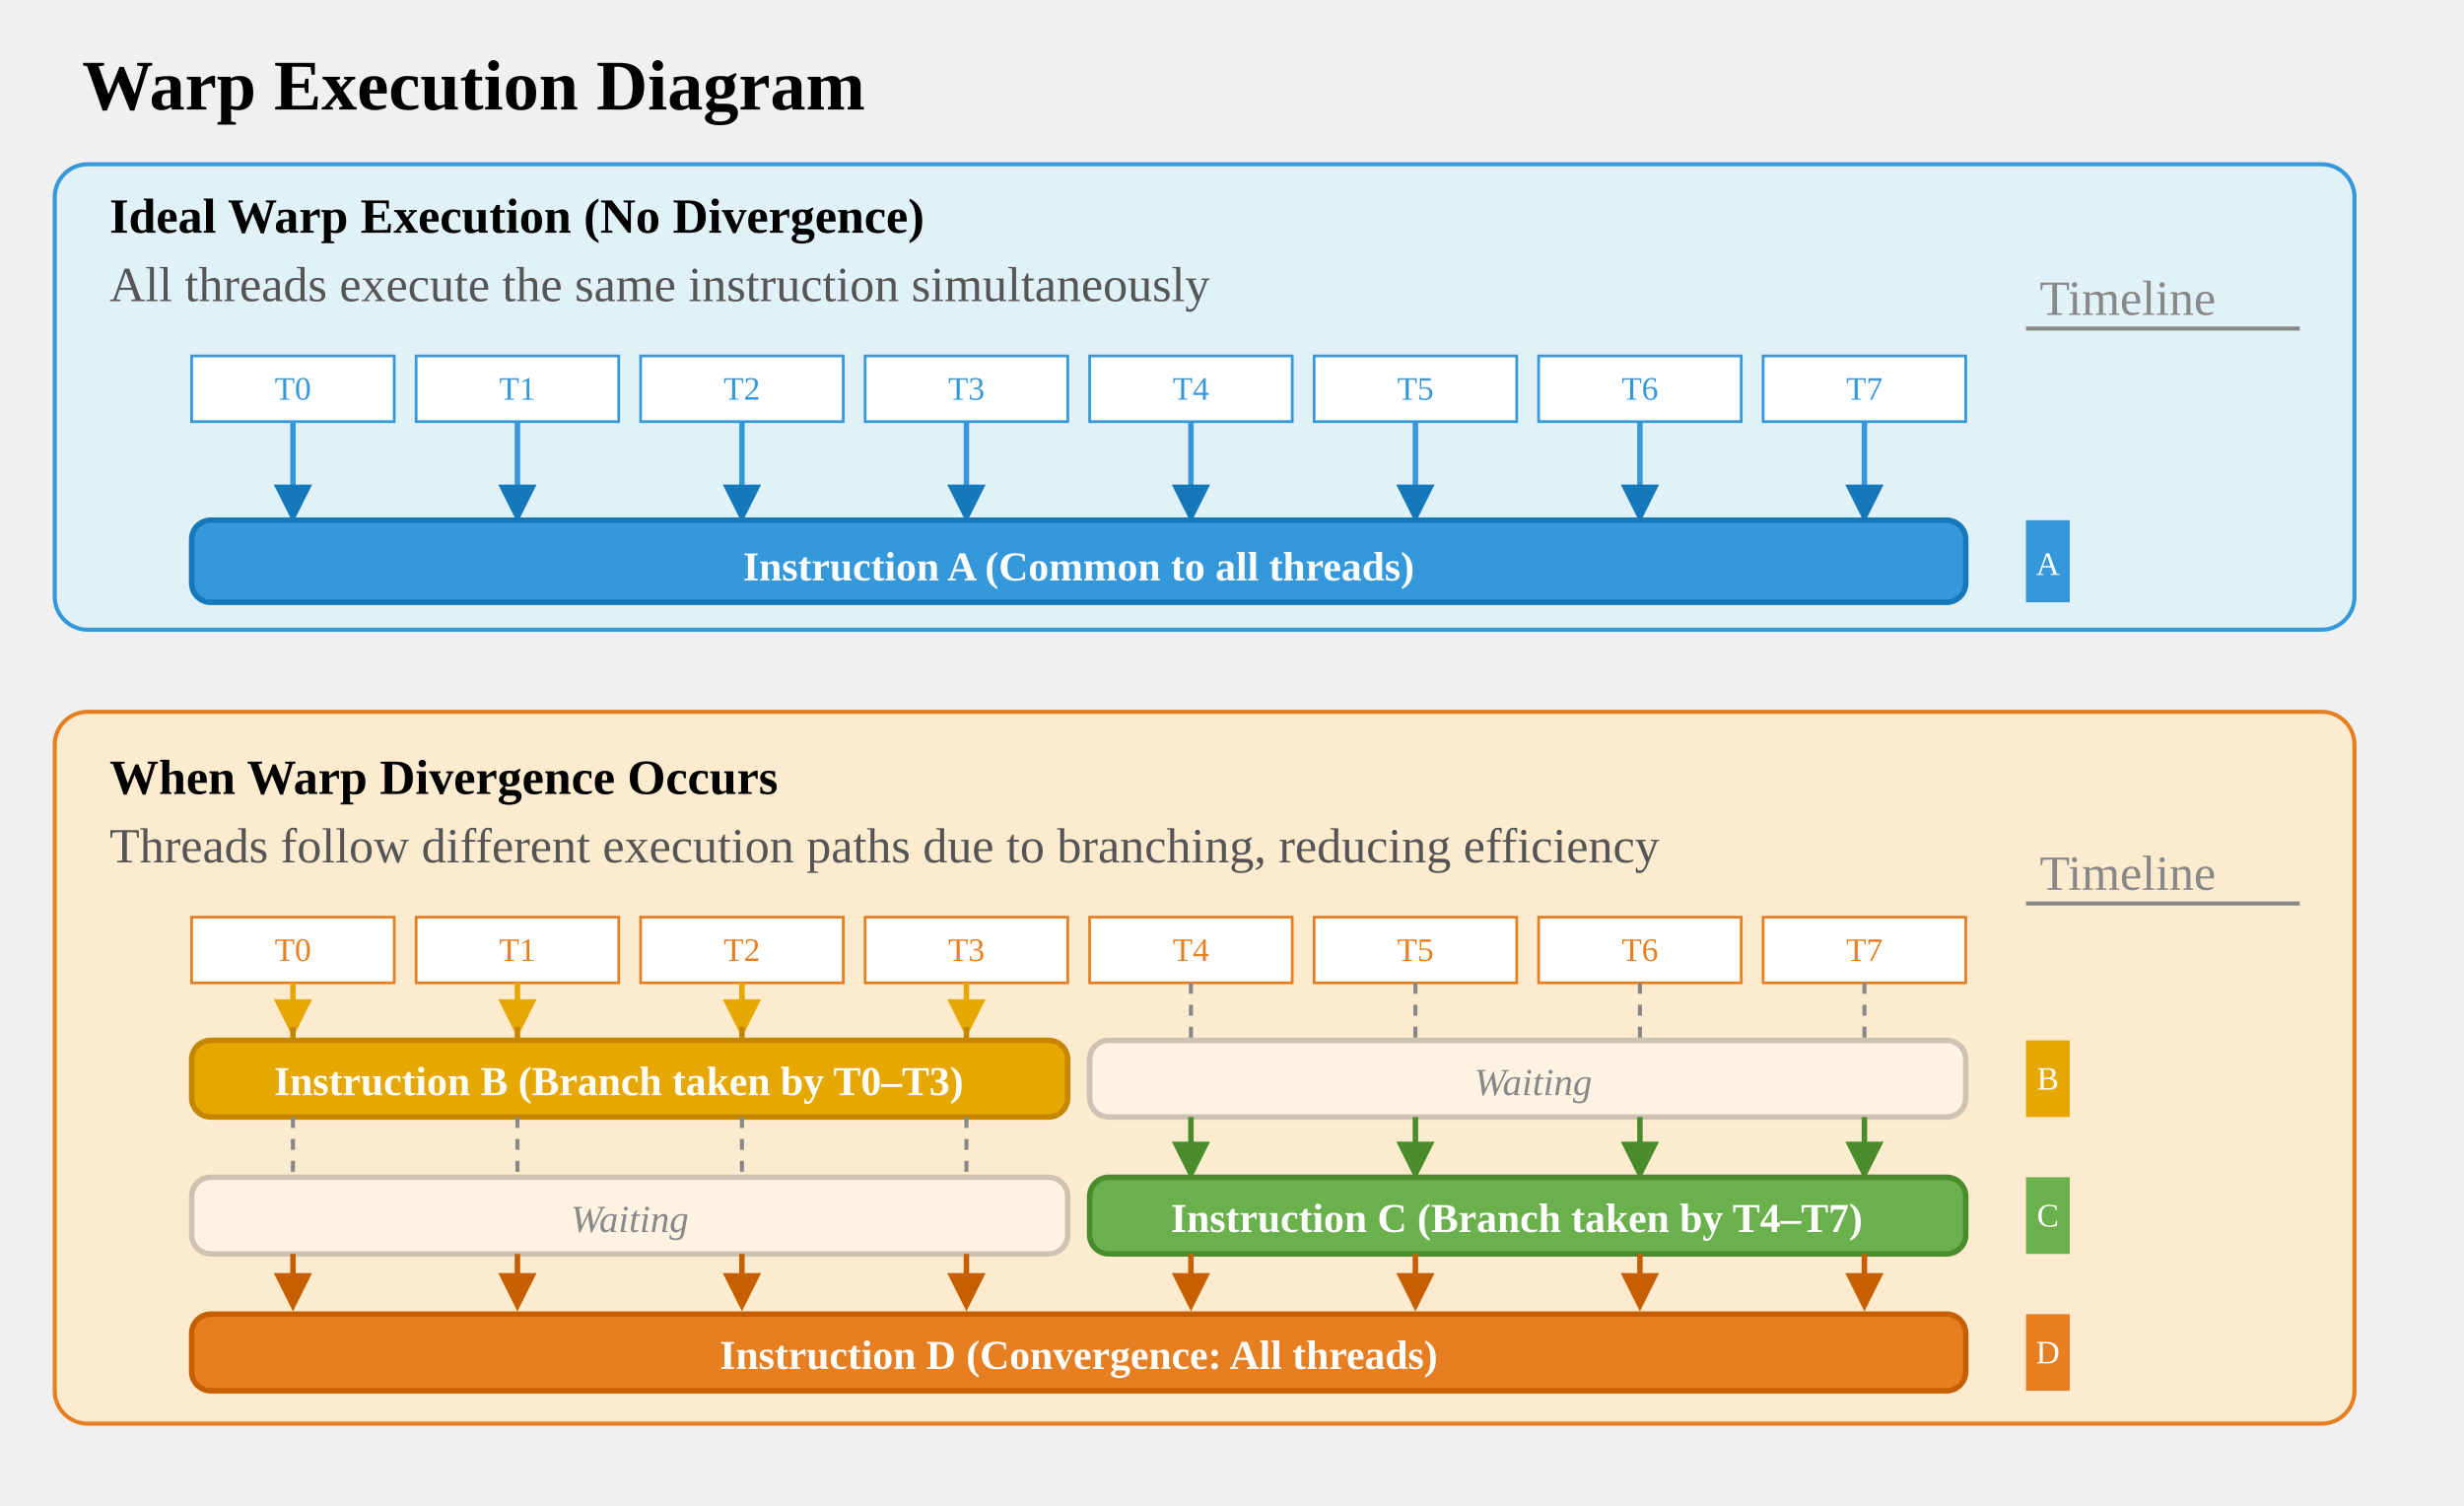
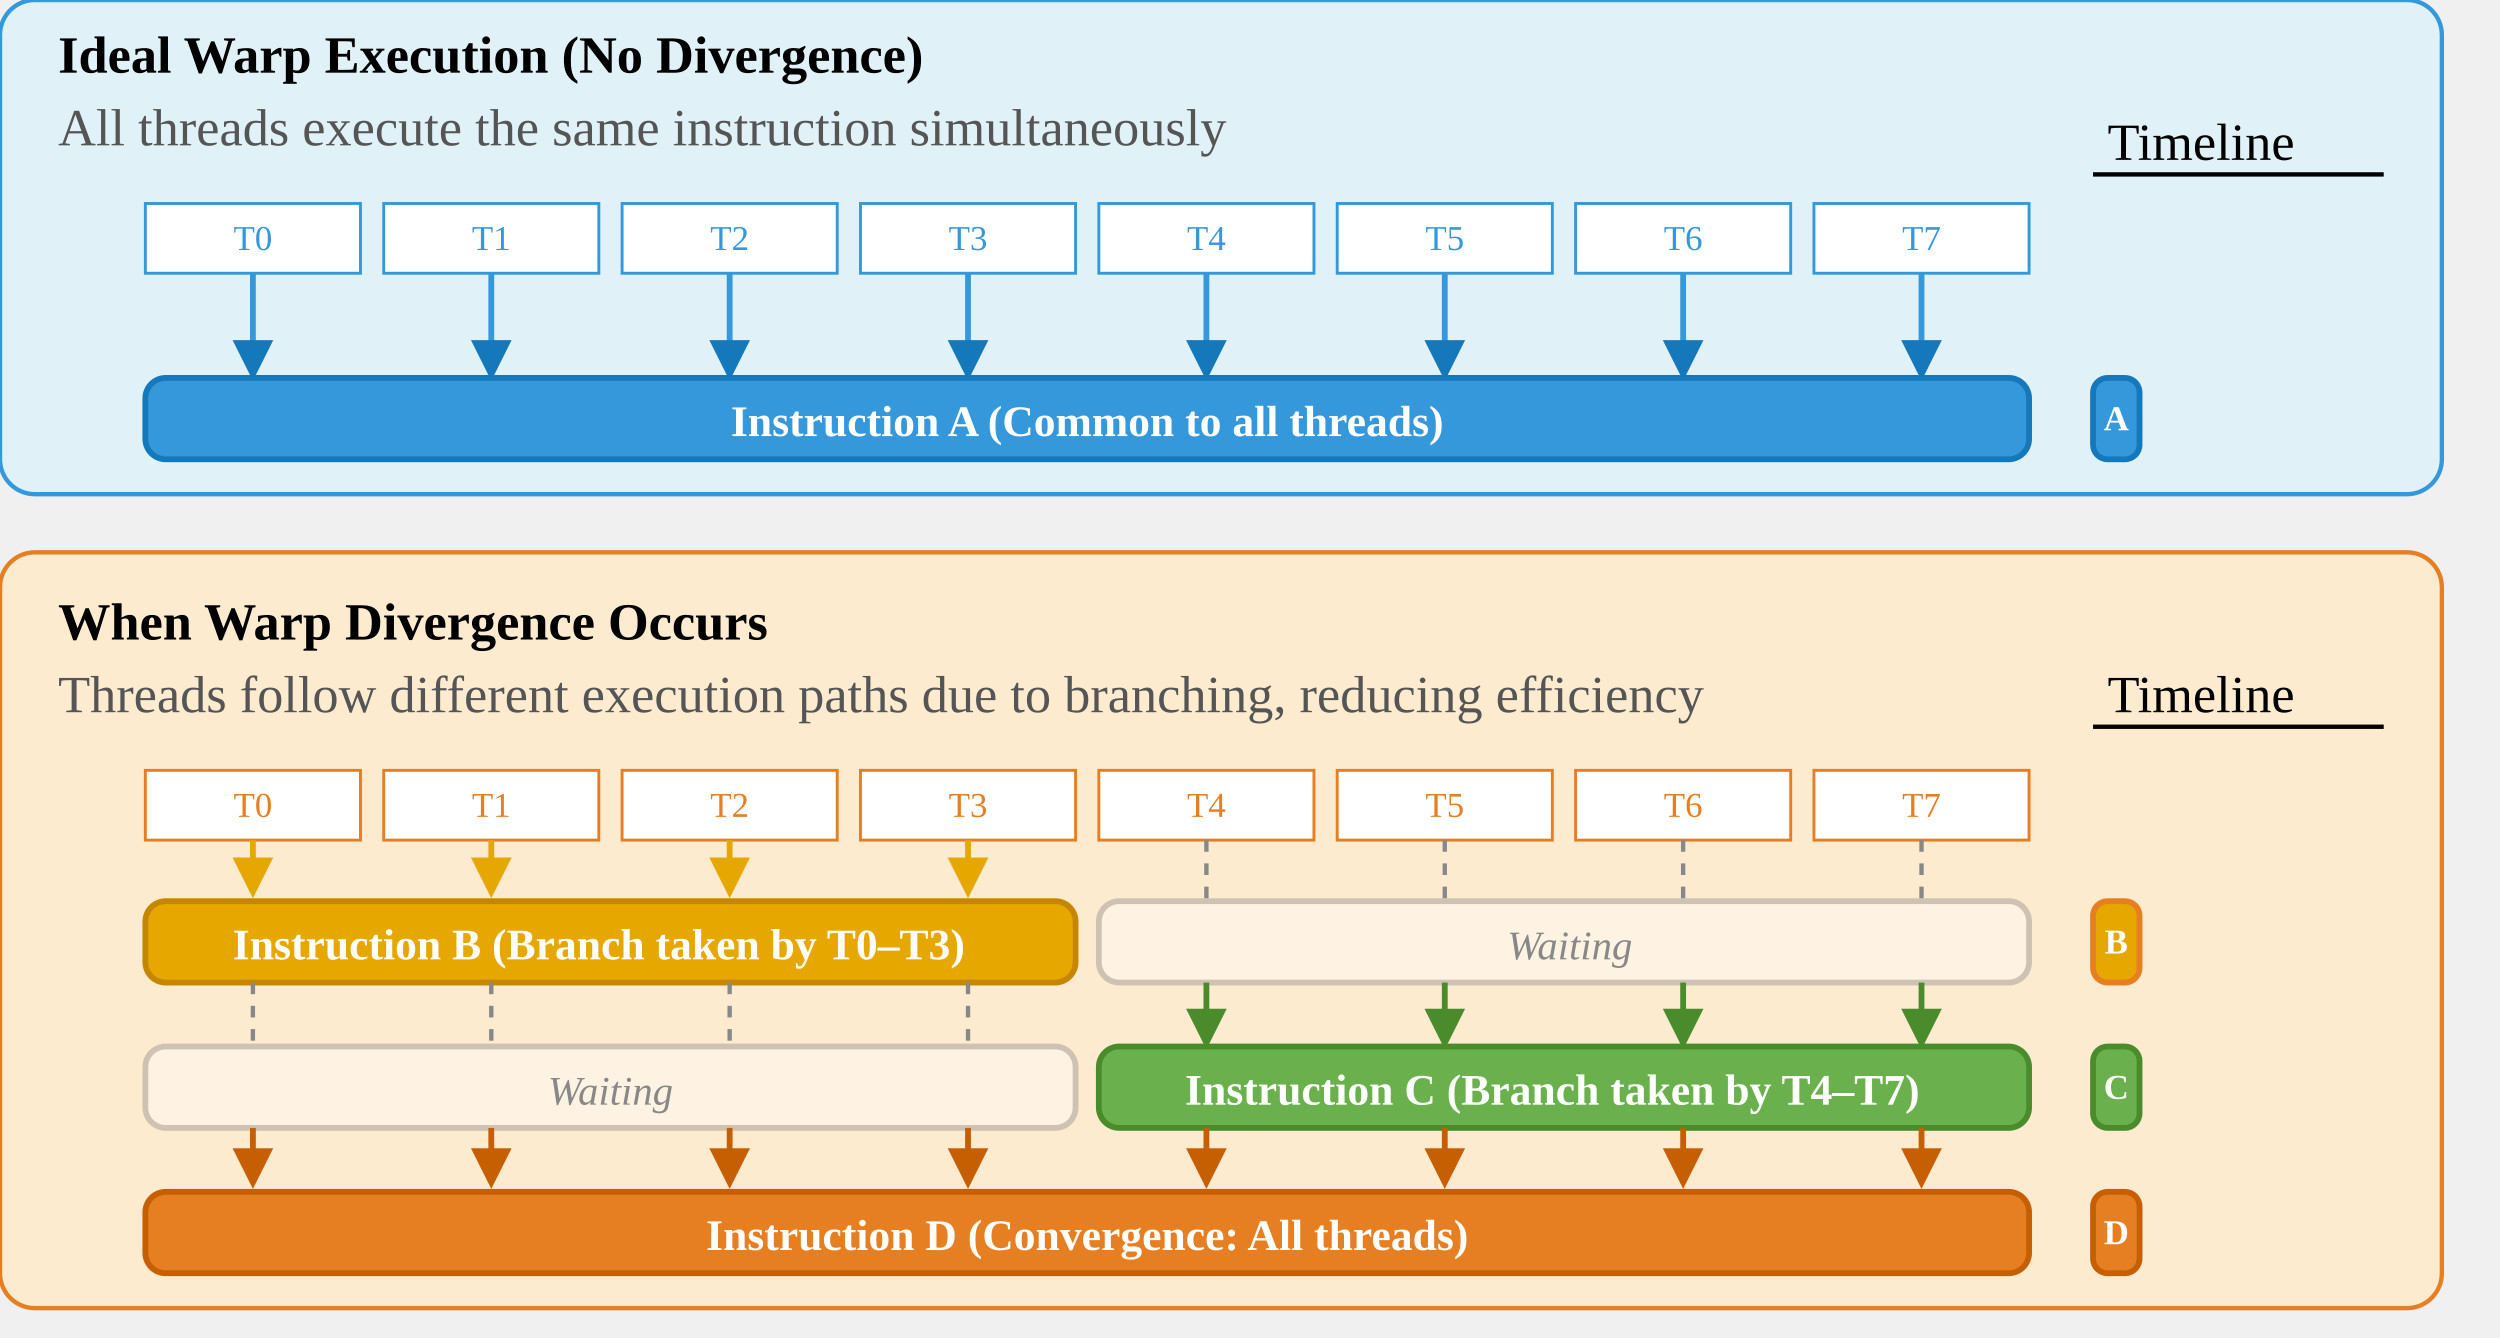
- <svg xmlns="http://www.w3.org/2000/svg" width="900" height="550">
-   <text x="30" y="40" font-size="26" font-weight="bold" fill="black">Warp Execution Diagram</text>
-   <rect x="20" y="60" width="840" height="170" fill="#e0f2f7" stroke="#3498db" stroke-width="1.5" rx="12" />
-   <text x="40" y="85" font-size="18" font-weight="bold" fill="black">Ideal Warp Execution (No Divergence)</text>
-   <text x="40" y="110" font-size="18" fill="#555">All threads execute the same instruction simultaneously</text>
-   <g>
+ <svg xmlns="http://www.w3.org/2000/svg" width="860" height="460">
+   <g id="ideal_warp" transform="translate(0,0)">
+     <rect x="0" y="0" width="840" height="170" fill="#e0f2f7" stroke="#3498db" stroke-width="1.5" rx="12" />
+     <text x="20" y="25" font-size="18" font-weight="bold" fill="black">Ideal Warp Execution (No Divergence)</text>
+     <text x="20" y="50" font-size="18" fill="#555">All threads execute the same instruction simultaneously</text>
    <g>
-       <rect x="70" y="130" width="74" height="24" fill="#fff" stroke="#3498db" stroke-width="1" />
-       <text x="107" y="146" font-size="12" text-anchor="middle" fill="#3498db">T0</text>
-       <rect x="152" y="130" width="74" height="24" fill="#fff" stroke="#3498db" stroke-width="1" />
-       <text x="189" y="146" font-size="12" text-anchor="middle" fill="#3498db">T1</text>
-       <rect x="234" y="130" width="74" height="24" fill="#fff" stroke="#3498db" stroke-width="1" />
-       <text x="271" y="146" font-size="12" text-anchor="middle" fill="#3498db">T2</text>
-       <rect x="316" y="130" width="74" height="24" fill="#fff" stroke="#3498db" stroke-width="1" />
-       <text x="353" y="146" font-size="12" text-anchor="middle" fill="#3498db">T3</text>
-       <rect x="398" y="130" width="74" height="24" fill="#fff" stroke="#3498db" stroke-width="1" />
-       <text x="435" y="146" font-size="12" text-anchor="middle" fill="#3498db">T4</text>
-       <rect x="480" y="130" width="74" height="24" fill="#fff" stroke="#3498db" stroke-width="1" />
-       <text x="517" y="146" font-size="12" text-anchor="middle" fill="#3498db">T5</text>
-       <rect x="562" y="130" width="74" height="24" fill="#fff" stroke="#3498db" stroke-width="1" />
-       <text x="599" y="146" font-size="12" text-anchor="middle" fill="#3498db">T6</text>
-       <rect x="644" y="130" width="74" height="24" fill="#fff" stroke="#3498db" stroke-width="1" />
-       <text x="681" y="146" font-size="12" text-anchor="middle" fill="#3498db">T7</text>
-     </g>
-     <g stroke="#3498db" stroke-width="2">
-       <line x1="107" x2="107" y1="154" y2="184" marker-end="url(#arrow_blue)" />
-       <line x1="189" x2="189" y1="154" y2="184" marker-end="url(#arrow_blue)" />
-       <line x1="271" x2="271" y1="154" y2="184" marker-end="url(#arrow_blue)" />
-       <line x1="353" x2="353" y1="154" y2="184" marker-end="url(#arrow_blue)" />
-       <line x1="435" x2="435" y1="154" y2="184" marker-end="url(#arrow_blue)" />
-       <line x1="517" x2="517" y1="154" y2="184" marker-end="url(#arrow_blue)" />
-       <line x1="599" x2="599" y1="154" y2="184" marker-end="url(#arrow_blue)" />
-       <line x1="681" x2="681" y1="154" y2="184" marker-end="url(#arrow_blue)" />
-     </g>
-     <g>
-       <rect x="70" y="190" width="648" height="30" fill="#3498db" stroke="#1478bb" stroke-width="2" rx="7" />
-       <text x="394" y="212" font-size="15" text-anchor="middle" fill="white" font-weight="bold">Instruction A (Common to all threads)</text>
-     </g>
-   </g>
-   <rect x="20" y="260" width="840" height="260" fill="#fdebd0" stroke="#e67e22" stroke-width="1.5" rx="12" />
-   <text x="40" y="290" font-size="18" font-weight="bold" fill="black">When Warp Divergence Occurs</text>
-   <text x="40" y="315" font-size="18" fill="#555">Threads follow different execution paths due to branching, reducing efficiency</text>
-   <g>
-     <g>
-       <rect x="70" y="335" width="74" height="24" fill="#fff" stroke="#e67e22" stroke-width="1" />
-       <text x="107" y="351" font-size="12" text-anchor="middle" fill="#e67e22">T0</text>
-       <rect x="152" y="335" width="74" height="24" fill="#fff" stroke="#e67e22" stroke-width="1" />
-       <text x="189" y="351" font-size="12" text-anchor="middle" fill="#e67e22">T1</text>
-       <rect x="234" y="335" width="74" height="24" fill="#fff" stroke="#e67e22" stroke-width="1" />
-       <text x="271" y="351" font-size="12" text-anchor="middle" fill="#e67e22">T2</text>
-       <rect x="316" y="335" width="74" height="24" fill="#fff" stroke="#e67e22" stroke-width="1" />
-       <text x="353" y="351" font-size="12" text-anchor="middle" fill="#e67e22">T3</text>
-       <rect x="398" y="335" width="74" height="24" fill="#fff" stroke="#e67e22" stroke-width="1" />
-       <text x="435" y="351" font-size="12" text-anchor="middle" fill="#e67e22">T4</text>
-       <rect x="480" y="335" width="74" height="24" fill="#fff" stroke="#e67e22" stroke-width="1" />
-       <text x="517" y="351" font-size="12" text-anchor="middle" fill="#e67e22">T5</text>
-       <rect x="562" y="335" width="74" height="24" fill="#fff" stroke="#e67e22" stroke-width="1" />
-       <text x="599" y="351" font-size="12" text-anchor="middle" fill="#e67e22">T6</text>
-       <rect x="644" y="335" width="74" height="24" fill="#fff" stroke="#e67e22" stroke-width="1" />
-       <text x="681" y="351" font-size="12" text-anchor="middle" fill="#e67e22">T7</text>
-     </g>
-     <g stroke="#e6a700" stroke-width="2">
-       <line x1="107" x2="107" y1="359" y2="372" marker-end="url(#arrow_yellow)" />
-       <line x1="189" x2="189" y1="359" y2="372" marker-end="url(#arrow_yellow)" />
-       <line x1="271" x2="271" y1="359" y2="372" marker-end="url(#arrow_yellow)" />
-       <line x1="353" x2="353" y1="359" y2="372" marker-end="url(#arrow_yellow)" />
-     </g>
-     <g stroke="#888" stroke-width="1.5" stroke-dasharray="4,4">
-       <line x1="435" x2="435" y1="359" y2="372" />
-       <line x1="517" x2="517" y1="359" y2="372" />
-       <line x1="599" x2="599" y1="359" y2="372" />
-       <line x1="681" x2="681" y1="359" y2="372" />
-     </g>
-     <g>
-       <rect x="70" y="380" width="320" height="28" fill="#e6a700" stroke="#c68700" stroke-width="2" rx="7" />
-       <text x="226" y="400" font-size="15" text-anchor="middle" fill="white" font-weight="bold">Instruction B (Branch taken by T0–T3)</text>
-       <g stroke="#c68700" stroke-width="2">
-         <line x1="107" y1="375" x2="107" y2="380" />
-         <line x1="189" y1="375" x2="189" y2="380" />
-         <line x1="271" y1="375" x2="271" y2="380" />
-         <line x1="353" y1="375" x2="353" y2="380" />
+       <g>
+         <rect x="50" y="70" width="74" height="24" fill="#fff" stroke="#3498db" stroke-width="1" />
+         <text x="87" y="86" font-size="12" text-anchor="middle" fill="#3498db">T0</text>
+         <rect x="132" y="70" width="74" height="24" fill="#fff" stroke="#3498db" stroke-width="1" />
+         <text x="169" y="86" font-size="12" text-anchor="middle" fill="#3498db">T1</text>
+         <rect x="214" y="70" width="74" height="24" fill="#fff" stroke="#3498db" stroke-width="1" />
+         <text x="251" y="86" font-size="12" text-anchor="middle" fill="#3498db">T2</text>
+         <rect x="296" y="70" width="74" height="24" fill="#fff" stroke="#3498db" stroke-width="1" />
+         <text x="333" y="86" font-size="12" text-anchor="middle" fill="#3498db">T3</text>
+         <rect x="378" y="70" width="74" height="24" fill="#fff" stroke="#3498db" stroke-width="1" />
+         <text x="415" y="86" font-size="12" text-anchor="middle" fill="#3498db">T4</text>
+         <rect x="460" y="70" width="74" height="24" fill="#fff" stroke="#3498db" stroke-width="1" />
+         <text x="497" y="86" font-size="12" text-anchor="middle" fill="#3498db">T5</text>
+         <rect x="542" y="70" width="74" height="24" fill="#fff" stroke="#3498db" stroke-width="1" />
+         <text x="579" y="86" font-size="12" text-anchor="middle" fill="#3498db">T6</text>
+         <rect x="624" y="70" width="74" height="24" fill="#fff" stroke="#3498db" stroke-width="1" />
+         <text x="661" y="86" font-size="12" text-anchor="middle" fill="#3498db">T7</text>
+       </g>
+       <g stroke="#3498db" stroke-width="2">
+         <line x1="87" x2="87" y1="94" y2="124" marker-end="url(#arrow_blue)" />
+         <line x1="169" x2="169" y1="94" y2="124" marker-end="url(#arrow_blue)" />
+         <line x1="251" x2="251" y1="94" y2="124" marker-end="url(#arrow_blue)" />
+         <line x1="333" x2="333" y1="94" y2="124" marker-end="url(#arrow_blue)" />
+         <line x1="415" x2="415" y1="94" y2="124" marker-end="url(#arrow_blue)" />
+         <line x1="497" x2="497" y1="94" y2="124" marker-end="url(#arrow_blue)" />
+         <line x1="579" x2="579" y1="94" y2="124" marker-end="url(#arrow_blue)" />
+         <line x1="661" x2="661" y1="94" y2="124" marker-end="url(#arrow_blue)" />
      </g>
      <g>
-         <rect x="398" y="380" width="320" height="28" fill="#fff" stroke="#888" stroke-width="2" rx="7" opacity="0.4" />
-         <text x="560" y="400" font-size="14" text-anchor="middle" fill="#888" font-style="italic">Waiting</text>
-       </g>
-       <g stroke="#888" stroke-width="1.5" stroke-dasharray="4,4">
-         <line x1="435" x2="435" y1="375" y2="380" />
-         <line x1="517" x2="517" y1="375" y2="380" />
-         <line x1="599" x2="599" y1="375" y2="380" />
-         <line x1="681" x2="681" y1="375" y2="380" />
+         <rect x="50" y="130" width="648" height="28" fill="#3498db" stroke="#1478bb" stroke-width="2" rx="7" />
+         <text x="374" y="150" font-size="15" text-anchor="middle" fill="white" font-weight="bold">Instruction A (Common to all threads)</text>
      </g>
    </g>
    <g>
-       <rect x="398" y="430" width="320" height="28" fill="#6ab04c" stroke="#4a8c2c" stroke-width="2" rx="7" />
-       <text x="554" y="450" font-size="15" text-anchor="middle" fill="white" font-weight="bold">Instruction C (Branch taken by T4–T7)</text>
-       <g stroke="#4a8c2c" stroke-width="2">
-         <line x1="435" x2="435" y1="408" y2="424" marker-end="url(#arrow_green)" />
-         <line x1="517" x2="517" y1="408" y2="424" marker-end="url(#arrow_green)" />
-         <line x1="599" x2="599" y1="408" y2="424" marker-end="url(#arrow_green)" />
-         <line x1="681" x2="681" y1="408" y2="424" marker-end="url(#arrow_green)" />
+       <line x1="720" y1="60" x2="820" y2="60" stroke="black" stroke-width="1.5" />
+       <text x="725" y="55" font-size="18" fill="black">Timeline</text>
+       <rect x="720" y="130" width="16" height="28" fill="#3498db" stroke="#1478bb" stroke-width="2" rx="5" />
+       <text x="728" y="148" font-size="12" text-anchor="middle" fill="white" font-weight="bold">A</text>
+     </g>
+   </g>
+   <g id="warp_divergence" transform="translate(0,190)">
+     <rect x="0" y="0" width="840" height="260" fill="#fdebd0" stroke="#e67e22" stroke-width="1.5" rx="12" />
+     <text x="20" y="30" font-size="18" font-weight="bold" fill="black">When Warp Divergence Occurs</text>
+     <text x="20" y="55" font-size="18" fill="#555">Threads follow different execution paths due to branching, reducing efficiency</text>
+     <g>
+       <g>
+         <rect x="50" y="75" width="74" height="24" fill="#fff" stroke="#e67e22" stroke-width="1" />
+         <text x="87" y="91" font-size="12" text-anchor="middle" fill="#e67e22">T0</text>
+         <rect x="132" y="75" width="74" height="24" fill="#fff" stroke="#e67e22" stroke-width="1" />
+         <text x="169" y="91" font-size="12" text-anchor="middle" fill="#e67e22">T1</text>
+         <rect x="214" y="75" width="74" height="24" fill="#fff" stroke="#e67e22" stroke-width="1" />
+         <text x="251" y="91" font-size="12" text-anchor="middle" fill="#e67e22">T2</text>
+         <rect x="296" y="75" width="74" height="24" fill="#fff" stroke="#e67e22" stroke-width="1" />
+         <text x="333" y="91" font-size="12" text-anchor="middle" fill="#e67e22">T3</text>
+         <rect x="378" y="75" width="74" height="24" fill="#fff" stroke="#e67e22" stroke-width="1" />
+         <text x="415" y="91" font-size="12" text-anchor="middle" fill="#e67e22">T4</text>
+         <rect x="460" y="75" width="74" height="24" fill="#fff" stroke="#e67e22" stroke-width="1" />
+         <text x="497" y="91" font-size="12" text-anchor="middle" fill="#e67e22">T5</text>
+         <rect x="542" y="75" width="74" height="24" fill="#fff" stroke="#e67e22" stroke-width="1" />
+         <text x="579" y="91" font-size="12" text-anchor="middle" fill="#e67e22">T6</text>
+         <rect x="624" y="75" width="74" height="24" fill="#fff" stroke="#e67e22" stroke-width="1" />
+         <text x="661" y="91" font-size="12" text-anchor="middle" fill="#e67e22">T7</text>
+       </g>
+       <g stroke="#e6a700" stroke-width="2">
+         <line x1="87" x2="87" y1="99" y2="112" marker-end="url(#arrow_yellow)" />
+         <line x1="169" x2="169" y1="99" y2="112" marker-end="url(#arrow_yellow)" />
+         <line x1="251" x2="251" y1="99" y2="112" marker-end="url(#arrow_yellow)" />
+         <line x1="333" x2="333" y1="99" y2="112" marker-end="url(#arrow_yellow)" />
+       </g>
+       <g stroke="#888" stroke-width="1.5" stroke-dasharray="4,4">
+         <line x1="415" x2="415" y1="99" y2="120" />
+         <line x1="497" x2="497" y1="99" y2="120" />
+         <line x1="579" x2="579" y1="99" y2="120" />
+         <line x1="661" x2="661" y1="99" y2="120" />
      </g>
      <g>
-         <rect x="70" y="430" width="320" height="28" fill="#fff" stroke="#888" stroke-width="2" rx="7" opacity="0.4" />
-         <text x="230" y="450" font-size="14" text-anchor="middle" fill="#888" font-style="italic">Waiting</text>
+         <rect x="50" y="120" width="320" height="28" fill="#e6a700" stroke="#c68700" stroke-width="2" rx="7" />
+         <text x="206" y="140" font-size="15" text-anchor="middle" fill="white" font-weight="bold">Instruction B (Branch taken by T0–T3)</text>
+         <g>
+           <rect x="378" y="120" width="320" height="28" fill="#fff" stroke="#888" stroke-width="2" rx="7" opacity="0.4" />
+           <text x="540" y="140" font-size="14" text-anchor="middle" fill="#888" font-style="italic">Waiting</text>
+         </g>
      </g>
-       <g stroke="#888" stroke-width="1.5" stroke-dasharray="4,4">
-         <line x1="107" y1="408" x2="107" y2="430" />
-         <line x1="189" y1="408" x2="189" y2="430" />
-         <line x1="271" y1="408" x2="271" y2="430" />
-         <line x1="353" y1="408" x2="353" y2="430" />
+       <g>
+         <rect x="378" y="170" width="320" height="28" fill="#6ab04c" stroke="#4a8c2c" stroke-width="2" rx="7" />
+         <text x="534" y="190" font-size="15" text-anchor="middle" fill="white" font-weight="bold">Instruction C (Branch taken by T4–T7)</text>
+         <g stroke="#4a8c2c" stroke-width="2">
+           <line x1="415" x2="415" y1="148" y2="164" marker-end="url(#arrow_green)" />
+           <line x1="497" x2="497" y1="148" y2="164" marker-end="url(#arrow_green)" />
+           <line x1="579" x2="579" y1="148" y2="164" marker-end="url(#arrow_green)" />
+           <line x1="661" x2="661" y1="148" y2="164" marker-end="url(#arrow_green)" />
+         </g>
+         <g>
+           <rect x="50" y="170" width="320" height="28" fill="#fff" stroke="#888" stroke-width="2" rx="7" opacity="0.4" />
+           <text x="210" y="190" font-size="14" text-anchor="middle" fill="#888" font-style="italic">Waiting</text>
+         </g>
+         <g stroke="#888" stroke-width="1.5" stroke-dasharray="4,4">
+           <line x1="87" y1="148" x2="87" y2="170" />
+           <line x1="169" y1="148" x2="169" y2="170" />
+           <line x1="251" y1="148" x2="251" y2="170" />
+           <line x1="333" y1="148" x2="333" y2="170" />
+         </g>
+       </g>
+       <g>
+         <rect x="50" y="220" width="648" height="28" fill="#e67e22" stroke="#c65e02" stroke-width="2" rx="7" />
+         <text x="374" y="240" font-size="15" text-anchor="middle" fill="white" font-weight="bold">Instruction D (Convergence: All threads)</text>
+         <g stroke="#c65e02" stroke-width="2">
+           <line x1="87" y1="198" x2="87" y2="212" marker-end="url(#arrow_orange)" />
+           <line x1="169" y1="198" x2="169" y2="212" marker-end="url(#arrow_orange)" />
+           <line x1="251" y1="198" x2="251" y2="212" marker-end="url(#arrow_orange)" />
+           <line x1="333" y1="198" x2="333" y2="212" marker-end="url(#arrow_orange)" />
+           <line x1="415" y1="198" x2="415" y2="212" marker-end="url(#arrow_orange)" />
+           <line x1="497" y1="198" x2="497" y2="212" marker-end="url(#arrow_orange)" />
+           <line x1="579" y1="198" x2="579" y2="212" marker-end="url(#arrow_orange)" />
+           <line x1="661" y1="198" x2="661" y2="212" marker-end="url(#arrow_orange)" />
+         </g>
      </g>
    </g>
    <g>
-       <rect x="70" y="480" width="648" height="28" fill="#e67e22" stroke="#c65e02" stroke-width="2" rx="7" />
-       <text x="394" y="500" font-size="15" text-anchor="middle" fill="white" font-weight="bold">Instruction D (Convergence: All threads)</text>
-       <g stroke="#c65e02" stroke-width="2">
-         <line x1="107" y1="458" x2="107" y2="472" marker-end="url(#arrow_orange)" />
-         <line x1="189" y1="458" x2="189" y2="472" marker-end="url(#arrow_orange)" />
-         <line x1="271" y1="458" x2="271" y2="472" marker-end="url(#arrow_orange)" />
-         <line x1="353" y1="458" x2="353" y2="472" marker-end="url(#arrow_orange)" />
-         <line x1="435" y1="458" x2="435" y2="472" marker-end="url(#arrow_orange)" />
-         <line x1="517" y1="458" x2="517" y2="472" marker-end="url(#arrow_orange)" />
-         <line x1="599" y1="458" x2="599" y2="472" marker-end="url(#arrow_orange)" />
-         <line x1="681" y1="458" x2="681" y2="472" marker-end="url(#arrow_orange)" />
-       </g>
+       <line x1="720" y1="60" x2="820" y2="60" stroke="black" stroke-width="1.5" />
+       <text x="725" y="55" font-size="18" fill="black">Timeline</text>
+       <rect x="720" y="120" width="16" height="28" fill="#e6a700" stroke="#e67e22" stroke-width="2" rx="5" />
+       <text x="728" y="138" font-size="12" text-anchor="middle" fill="white" font-weight="bold">B</text>
+       <rect x="720" y="170" width="16" height="28" fill="#6ab04c" stroke="#4a8c2c" stroke-width="2" rx="5" />
+       <text x="728" y="188" font-size="12" text-anchor="middle" fill="white" font-weight="bold">C</text>
+       <rect x="720" y="220" width="16" height="28" fill="#e67e22" stroke="#c65e02" stroke-width="2" rx="5" />
+       <text x="728" y="238" font-size="12" text-anchor="middle" fill="white" font-weight="bold">D</text>
    </g>
-   </g>
-   <g>
-     <line x1="740" y1="120" x2="840" y2="120" stroke="#888" stroke-width="1.5" />
-     <text x="745" y="115" font-size="18" fill="#888">Timeline</text>
-     <rect x="740" y="190" width="16" height="30" fill="#3498db" stroke="none" />
-     <text x="748" y="210" font-size="12" text-anchor="middle" fill="white">A</text>
-     <line x1="740" y1="330" x2="840" y2="330" stroke="#888" stroke-width="1.5" />
-     <text x="745" y="325" font-size="18" fill="#888">Timeline</text>
-     <rect x="740" y="380" width="16" height="28" fill="#e6a700" stroke="none" />
-     <text x="748" y="398" font-size="12" text-anchor="middle" fill="white">B</text>
-     <rect x="740" y="430" width="16" height="28" fill="#6ab04c" stroke="none" />
-     <text x="748" y="448" font-size="12" text-anchor="middle" fill="white">C</text>
-     <rect x="740" y="480" width="16" height="28" fill="#e67e22" stroke="none" />
-     <text x="748" y="498" font-size="12" text-anchor="middle" fill="white">D</text>
  </g>
  <defs>
    <marker id="arrow_blue" markerWidth="7" markerHeight="7" refX="3.5" refY="3.5" orient="auto" markerUnits="strokeWidth">
      <path d="M0,0 L7,3.5 L0,7 Z" fill="#1478bb" />
    </marker>
    <marker id="arrow_yellow" markerWidth="7" markerHeight="7" refX="3.5" refY="3.5" orient="auto" markerUnits="strokeWidth">
      <path d="M0,0 L7,3.5 L0,7 Z" fill="#e6a700" />
    </marker>
    <marker id="arrow_orange" markerWidth="7" markerHeight="7" refX="3.5" refY="3.5" orient="auto" markerUnits="strokeWidth">
      <path d="M0,0 L7,3.5 L0,7 Z" fill="#c65e02" />
    </marker>
    <marker id="arrow_green" markerWidth="7" markerHeight="7" refX="3.5" refY="3.5" orient="auto" markerUnits="strokeWidth">
      <path d="M0,0 L7,3.5 L0,7 Z" fill="#4a8c2c" />
    </marker>
  </defs>
</svg>
